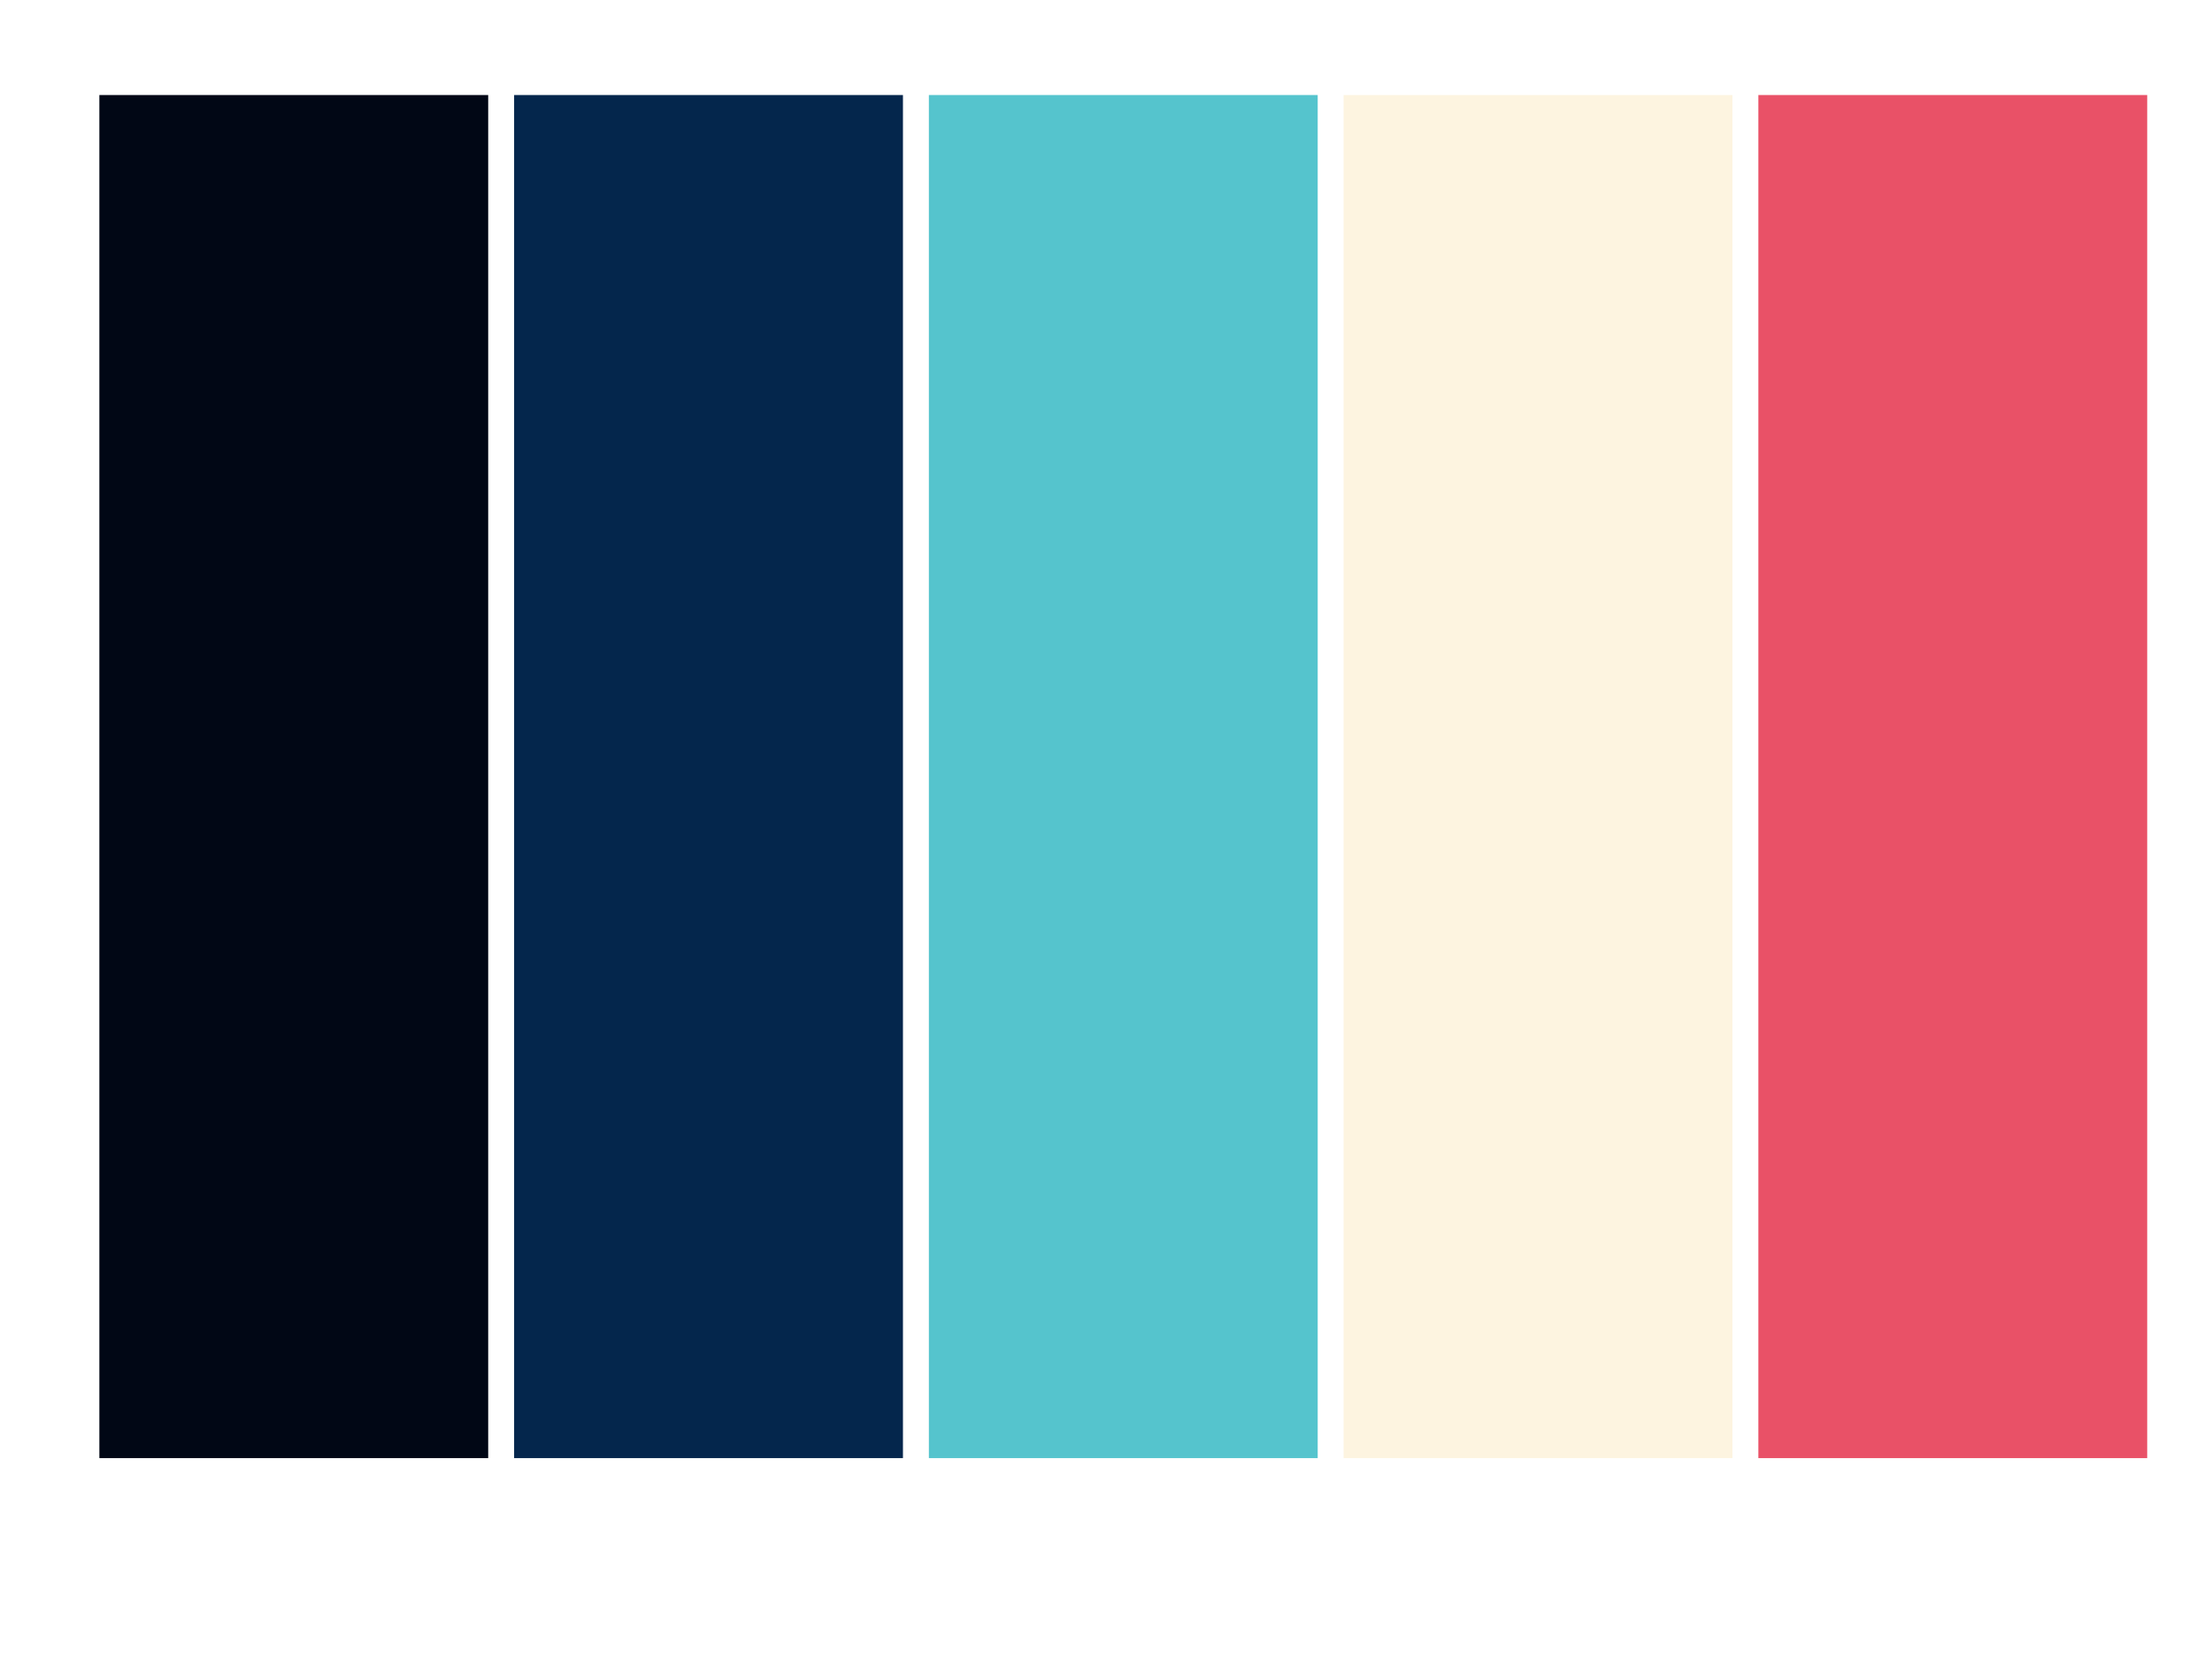
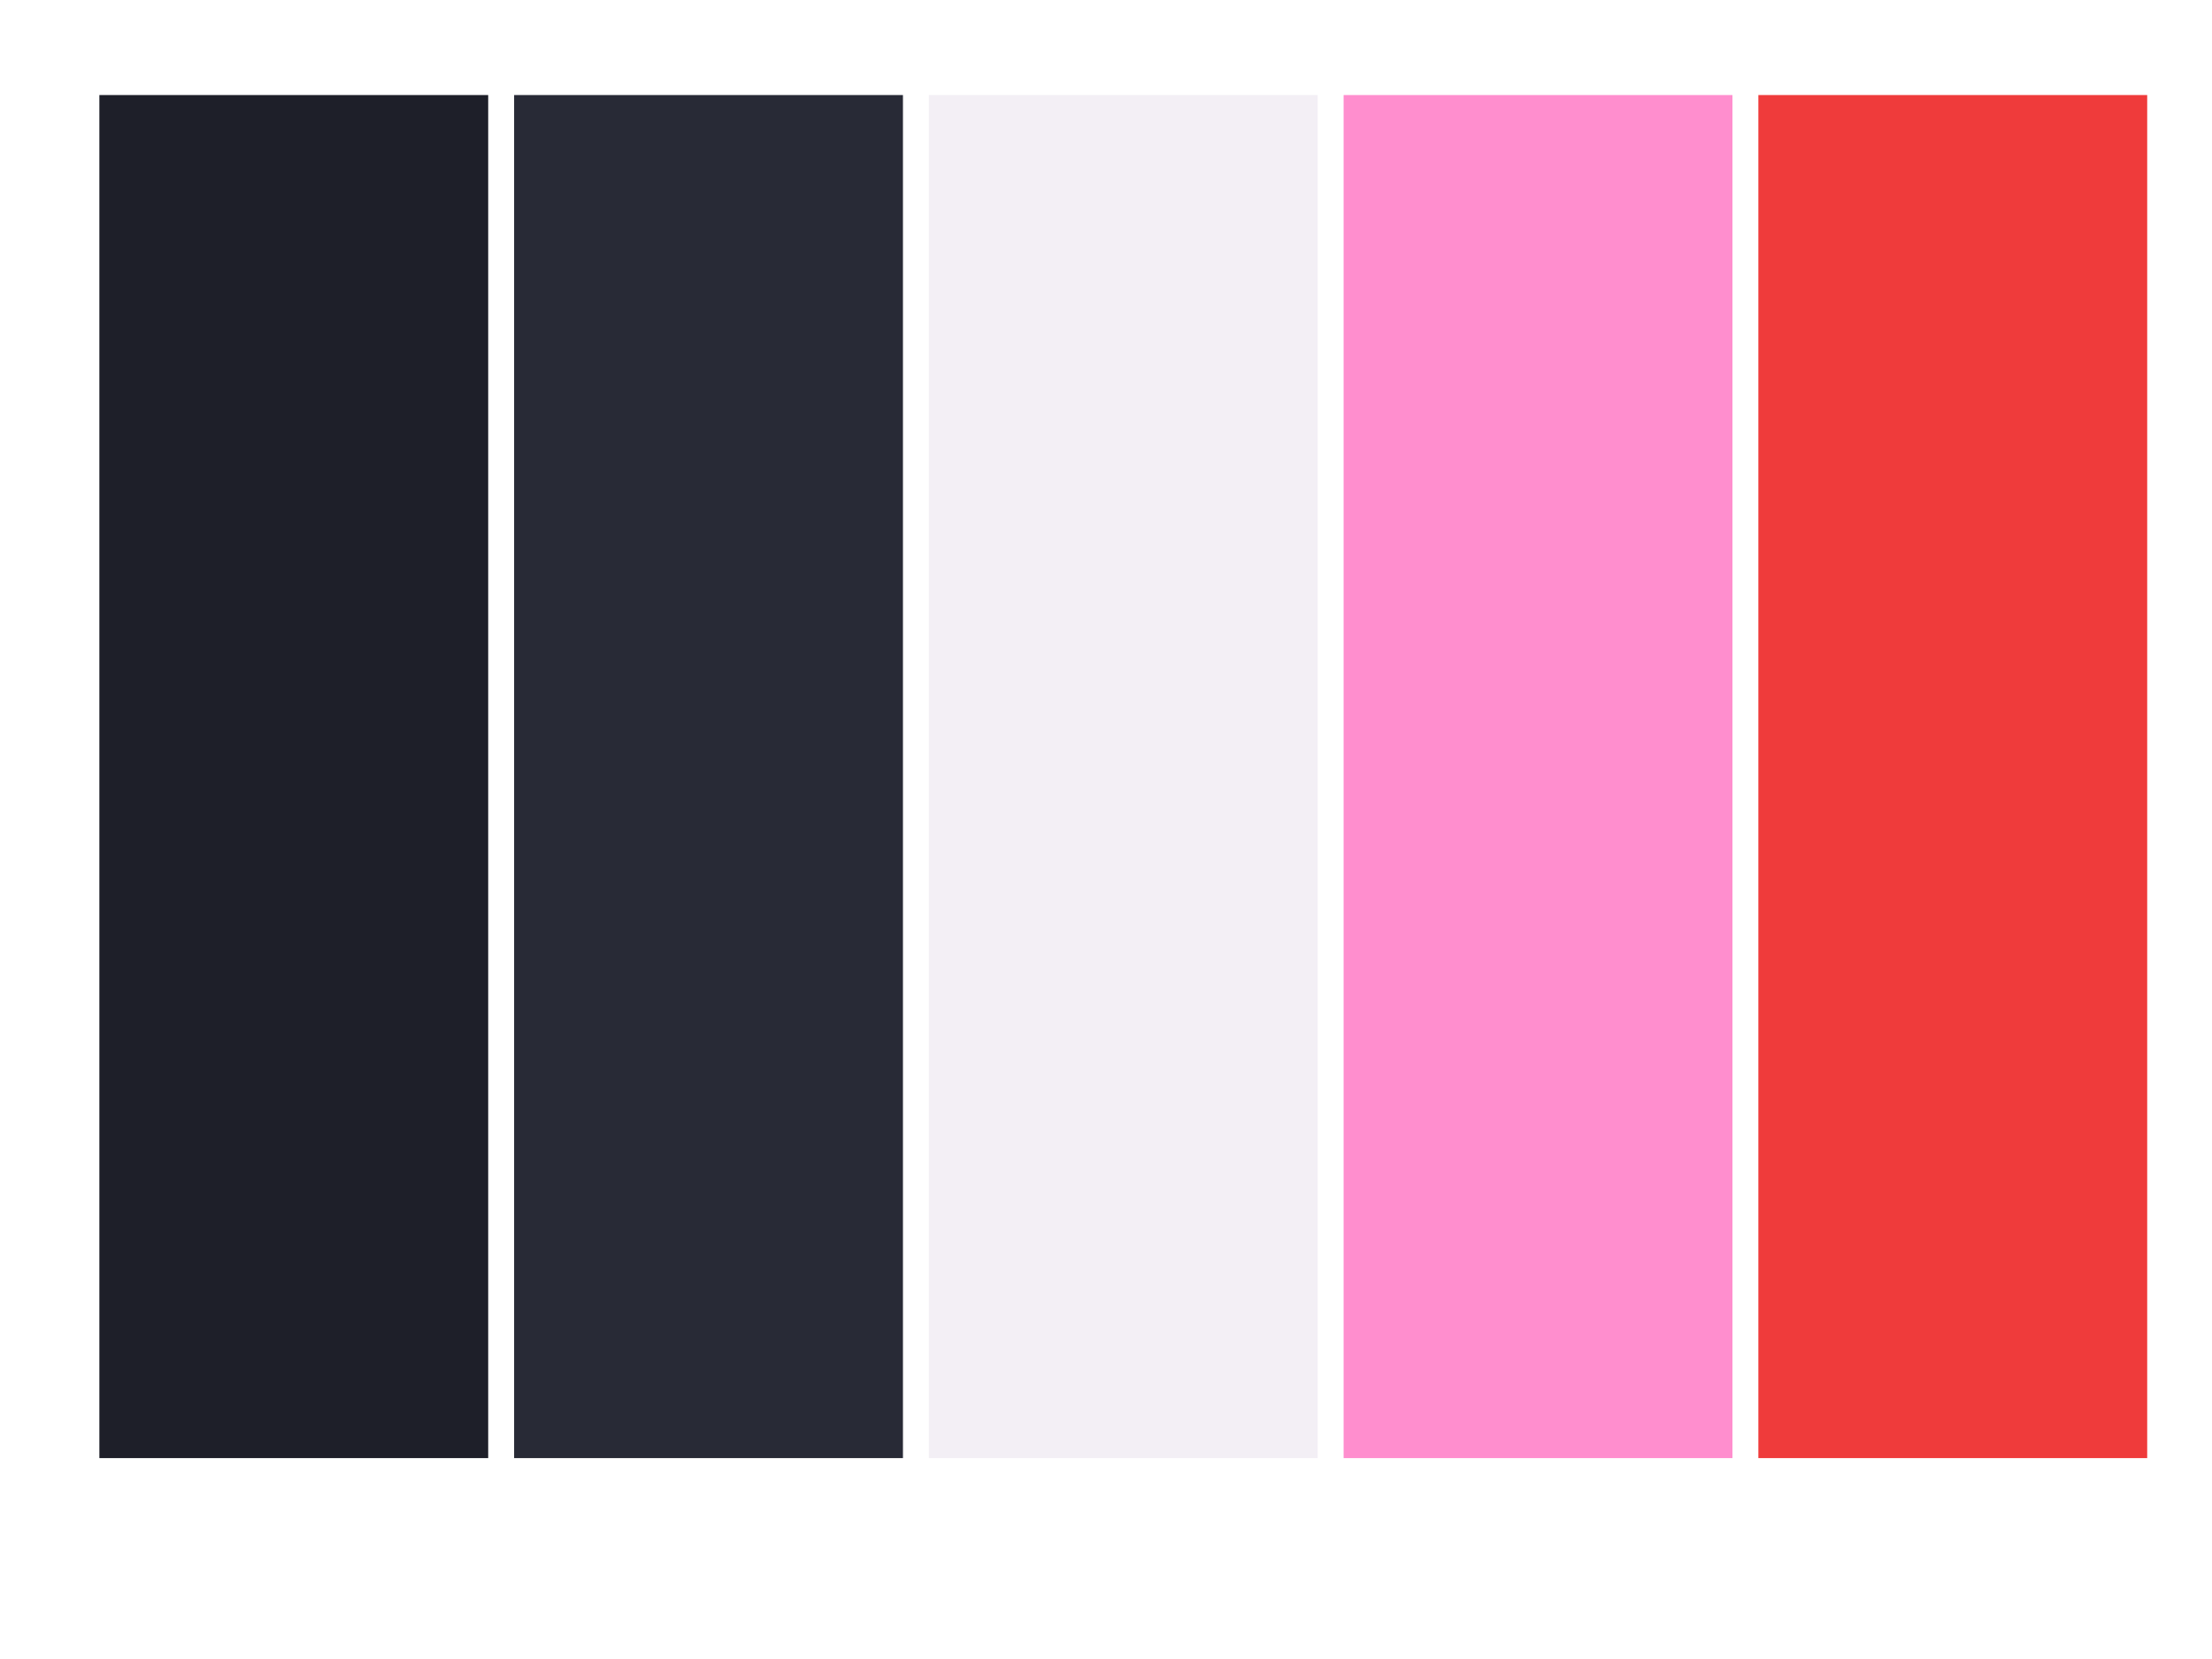
<svg xmlns="http://www.w3.org/2000/svg" version="1.1" id="Level_1" x="0px" y="0px" width="1024px" height="768px" viewBox="0 0 1024 768" enable-background="new 0 0 1024 768" xml:space="preserve">
-   <rect x="46" y="44" fill="#010715" width="180" height="631" />
-   <rect x="238" y="44" fill="#04264c" width="180" height="631" />
-   <rect x="430" y="44" fill="#55c4cd" width="180" height="631" />
-   <rect x="622" y="44" fill="#fdf4e0" width="180" height="631" />
-   <rect x="814" y="44" fill="#e95167" width="180" height="631" />
+   <rect x="46" y="44" fill="#1e1f29" width="180" height="631" />
+   <rect x="238" y="44" fill="#282a36" width="180" height="631" />
+   <rect x="430" y="44" fill="#f3eff5" width="180" height="631" />
+   <rect x="622" y="44" fill="#ff8ece" width="180" height="631" />
+   <rect x="814" y="44" fill="#ef3b3b" width="180" height="631" />
</svg>
